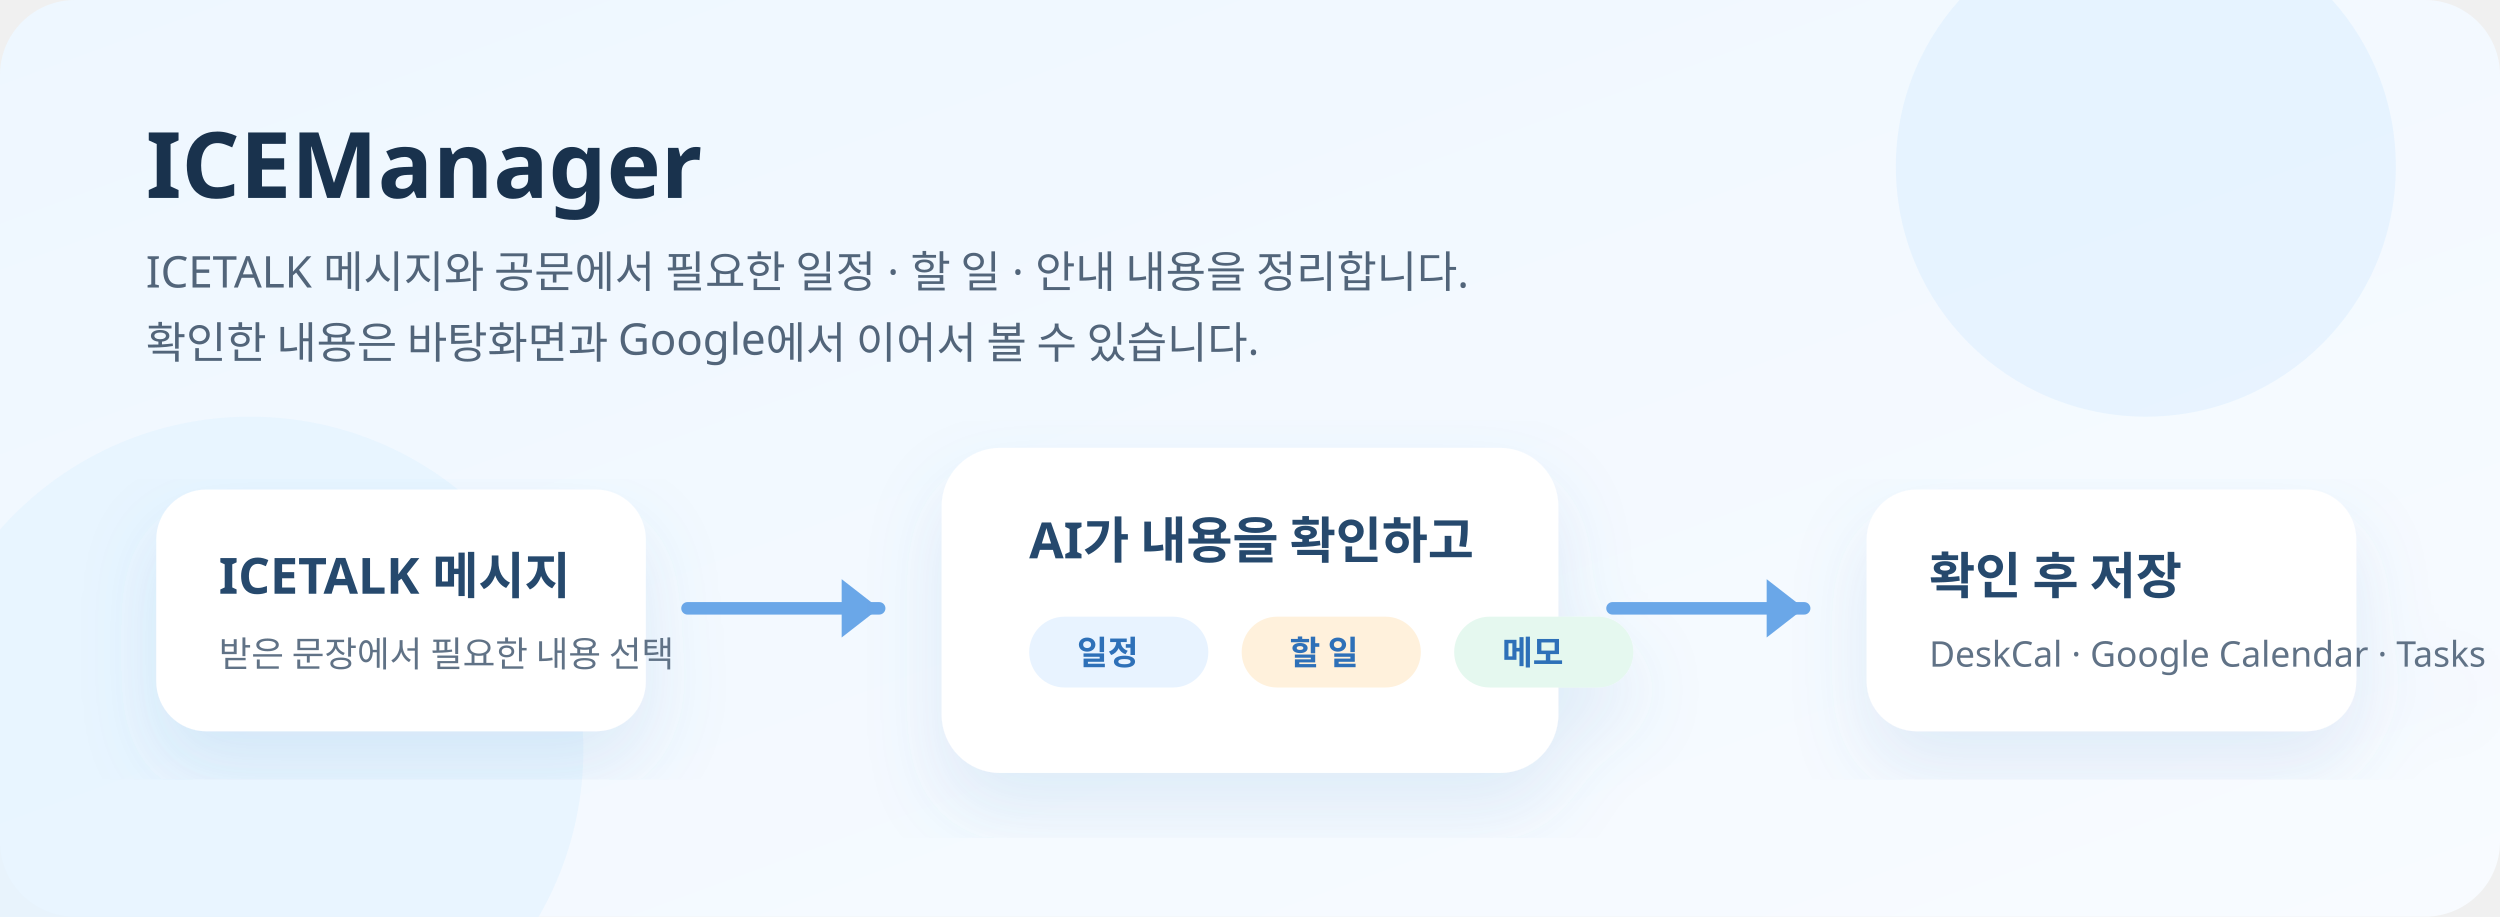
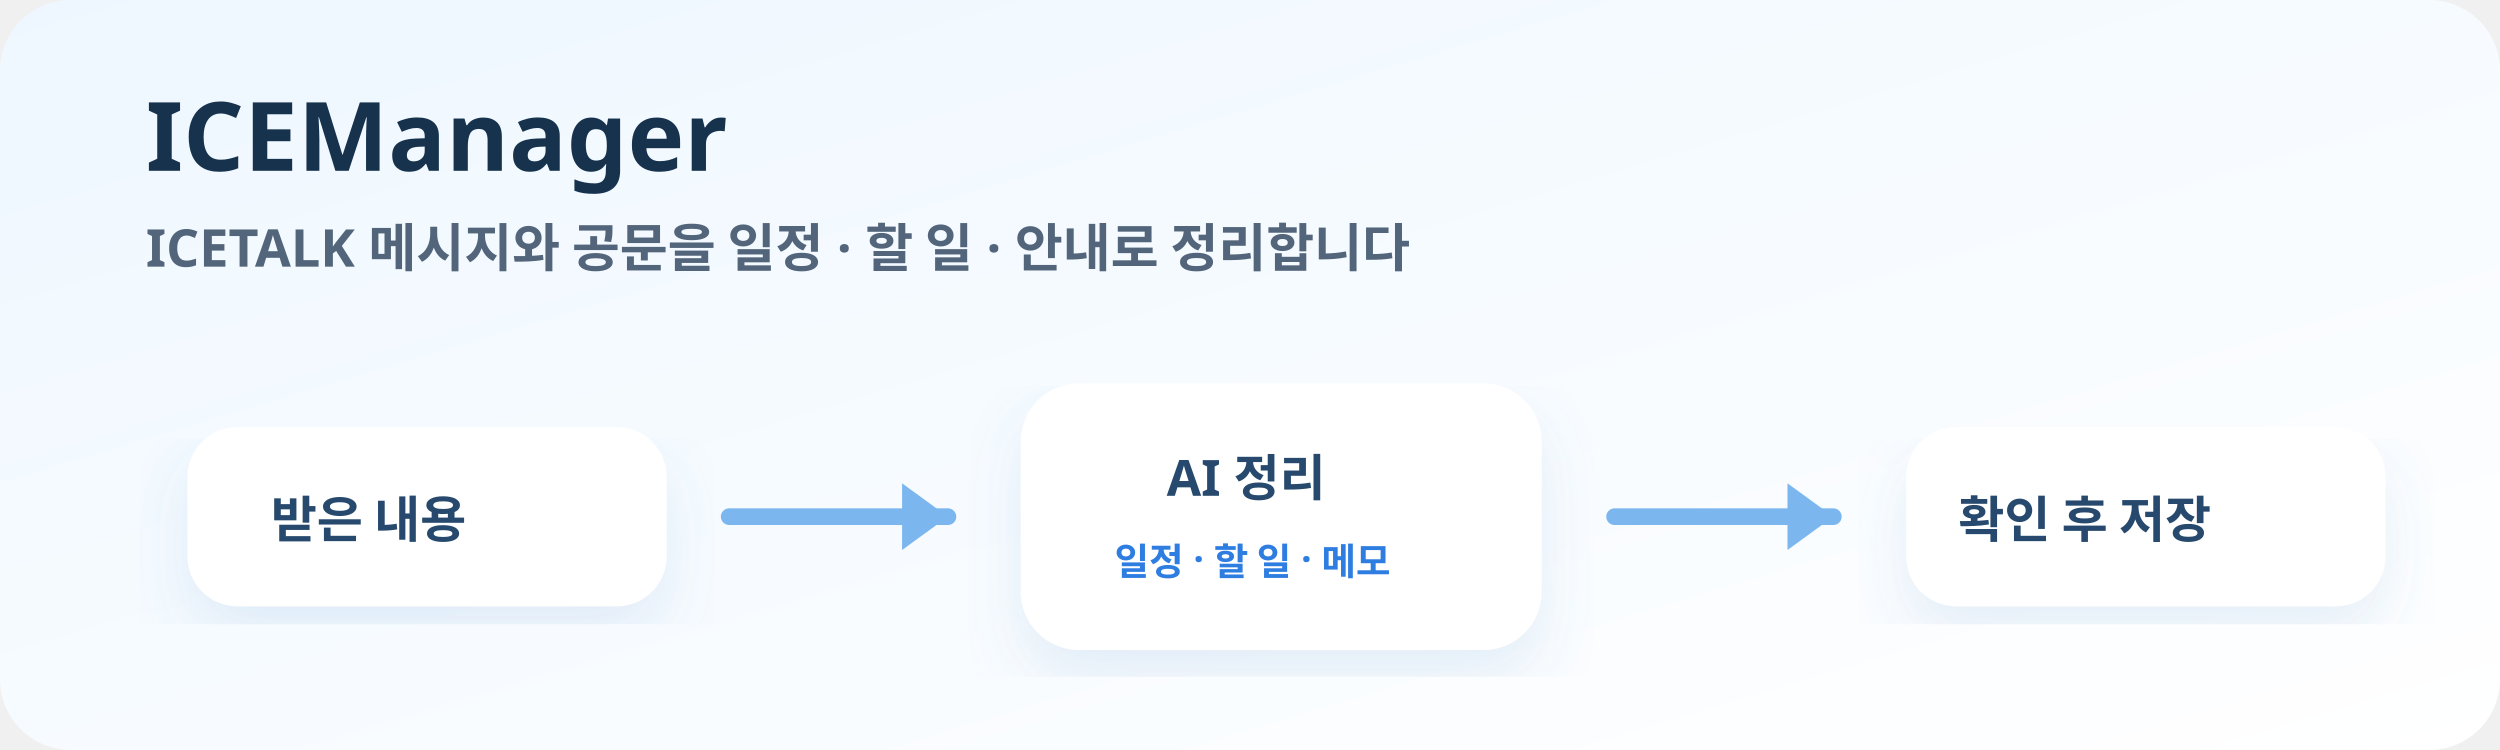
- <svg xmlns="http://www.w3.org/2000/svg" width="1200" height="440" viewBox="0 0 1200 440">
+ <svg xmlns="http://www.w3.org/2000/svg" width="1200" height="360" viewBox="0 0 1200 360">
  <defs>
    <linearGradient id="bg" x1="0" x2="1" y1="0" y2="1">
      <stop stop-color="#eef7ff" />
-       <stop offset="1" stop-color="#f8fbff" />
+       <stop offset="1" stop-color="#ffffff" />
    </linearGradient>
-     <filter id="shadow" x="-20%" y="-20%" width="140%" height="140%">
-       <feDropShadow dx="0" dy="18" stdDeviation="18" flood-color="#5b8fc9" flood-opacity=".14" />
+     <filter id="sh">
+       <feDropShadow dx="0" dy="14" stdDeviation="14" flood-color="#5b8fc9" flood-opacity=".14" />
    </filter>
-     <style>
-       .title{font:700 44px 'Segoe UI','Apple SD Gothic Neo','Malgun Gothic',sans-serif;fill:#19324d}.sub{font:500 21px 'Segoe UI','Apple SD Gothic Neo','Malgun Gothic',sans-serif;fill:#52657a}.label{font:700 24px 'Segoe UI','Apple SD Gothic Neo','Malgun Gothic',sans-serif;fill:#25496d}.small{font:500 17px 'Segoe UI','Apple SD Gothic Neo','Malgun Gothic',sans-serif;fill:#607286}.chip{font:700 16px 'Segoe UI','Apple SD Gothic Neo','Malgun Gothic',sans-serif;fill:#2d70b8}
-     </style>
+     <style>.title{font:700 46px 'Segoe UI','Malgun Gothic',sans-serif;fill:#17324d}.sub{font:600 25px 'Segoe UI','Malgun Gothic',sans-serif;fill:#52657a}.box{font:700 24px 'Segoe UI','Malgun Gothic',sans-serif;fill:#25496d}.chip{font:700 18px 'Segoe UI','Malgun Gothic',sans-serif;fill:#2f7de1}</style>
  </defs>
-   <rect width="1200" height="440" rx="36" fill="url(#bg)" />
-   <circle cx="1030" cy="80" r="120" fill="#d7ecff" opacity=".45" />
-   <circle cx="120" cy="360" r="160" fill="#e6f4ff" opacity=".8" />
-   <text x="70" y="95" class="title">ICEManager</text>
-   <text x="70" y="138" class="sub">ICETALK 메시지와 공문에서 필요한 일정 · 할 일 · 안내 내용을 정리합니다.</text>
-   <text x="70" y="172" class="sub">확인한 내용은 바탕화면과 Google에서 이어서 볼 수 있습니다.</text>
-   <g filter="url(#shadow)">
-     <rect x="75" y="235" width="235" height="116" rx="24" fill="#fff" />
-     <text x="105" y="285" class="label">ICETALK 메시지</text>
-     <text x="105" y="320" class="small">받은 문장에서 필요한 내용 선택</text>
+   <rect width="1200" height="360" rx="34" fill="url(#bg)" />
+   <text x="70" y="82" class="title">ICEManager</text>
+   <text x="70" y="128" class="sub">ICETALK 메시지와 공문을 일정 · 할 일 · 안내로 정리합니다</text>
+   <g filter="url(#sh)">
+     <rect x="90" y="205" width="230" height="86" rx="24" fill="#fff" />
+     <text x="130" y="258" class="box">받은 내용</text>
  </g>
-   <path d="M330 292h92" stroke="#6aa7e8" stroke-width="6" stroke-linecap="round" />
-   <path d="M422 292l-18-14v28z" fill="#6aa7e8" />
-   <g filter="url(#shadow)">
-     <rect x="452" y="215" width="296" height="156" rx="28" fill="#fff" />
-     <text x="494" y="268" class="label">AI가 내용을 확인하고</text>
-     <rect x="494" y="296" width="86" height="34" rx="17" fill="#e8f3ff" />
-     <text x="517" y="319" class="chip">일정</text>
-     <rect x="596" y="296" width="86" height="34" rx="17" fill="#fff1dc" />
-     <text x="619" y="319" class="chip" fill="#b87400">할 일</text>
-     <rect x="698" y="296" width="86" height="34" rx="17" fill="#e5f8ef" />
-     <text x="721" y="319" class="chip" fill="#208353">메모</text>
+   <path d="M350 248h105" stroke="#7cb6ef" stroke-width="8" stroke-linecap="round" />
+   <path d="M455 248l-22-16v32z" fill="#7cb6ef" />
+   <g filter="url(#sh)">
+     <rect x="490" y="184" width="250" height="128" rx="28" fill="#fff" />
+     <text x="560" y="238" class="box">AI 정리</text>
+     <text x="535" y="276" class="chip">일정 · 할 일 · 메모</text>
  </g>
-   <path d="M774 292h92" stroke="#6aa7e8" stroke-width="6" stroke-linecap="round" />
-   <path d="M866 292l-18-14v28z" fill="#6aa7e8" />
-   <g filter="url(#shadow)">
-     <rect x="896" y="235" width="235" height="116" rx="24" fill="#fff" />
-     <text x="926" y="285" class="label">확인 후 저장</text>
-     <text x="926" y="320" class="small">DeskCal · Google Calendar · Tasks</text>
+   <path d="M775 248h105" stroke="#7cb6ef" stroke-width="8" stroke-linecap="round" />
+   <path d="M880 248l-22-16v32z" fill="#7cb6ef" />
+   <g filter="url(#sh)">
+     <rect x="915" y="205" width="230" height="86" rx="24" fill="#fff" />
+     <text x="940" y="258" class="box">확인 후 저장</text>
  </g>
</svg>
